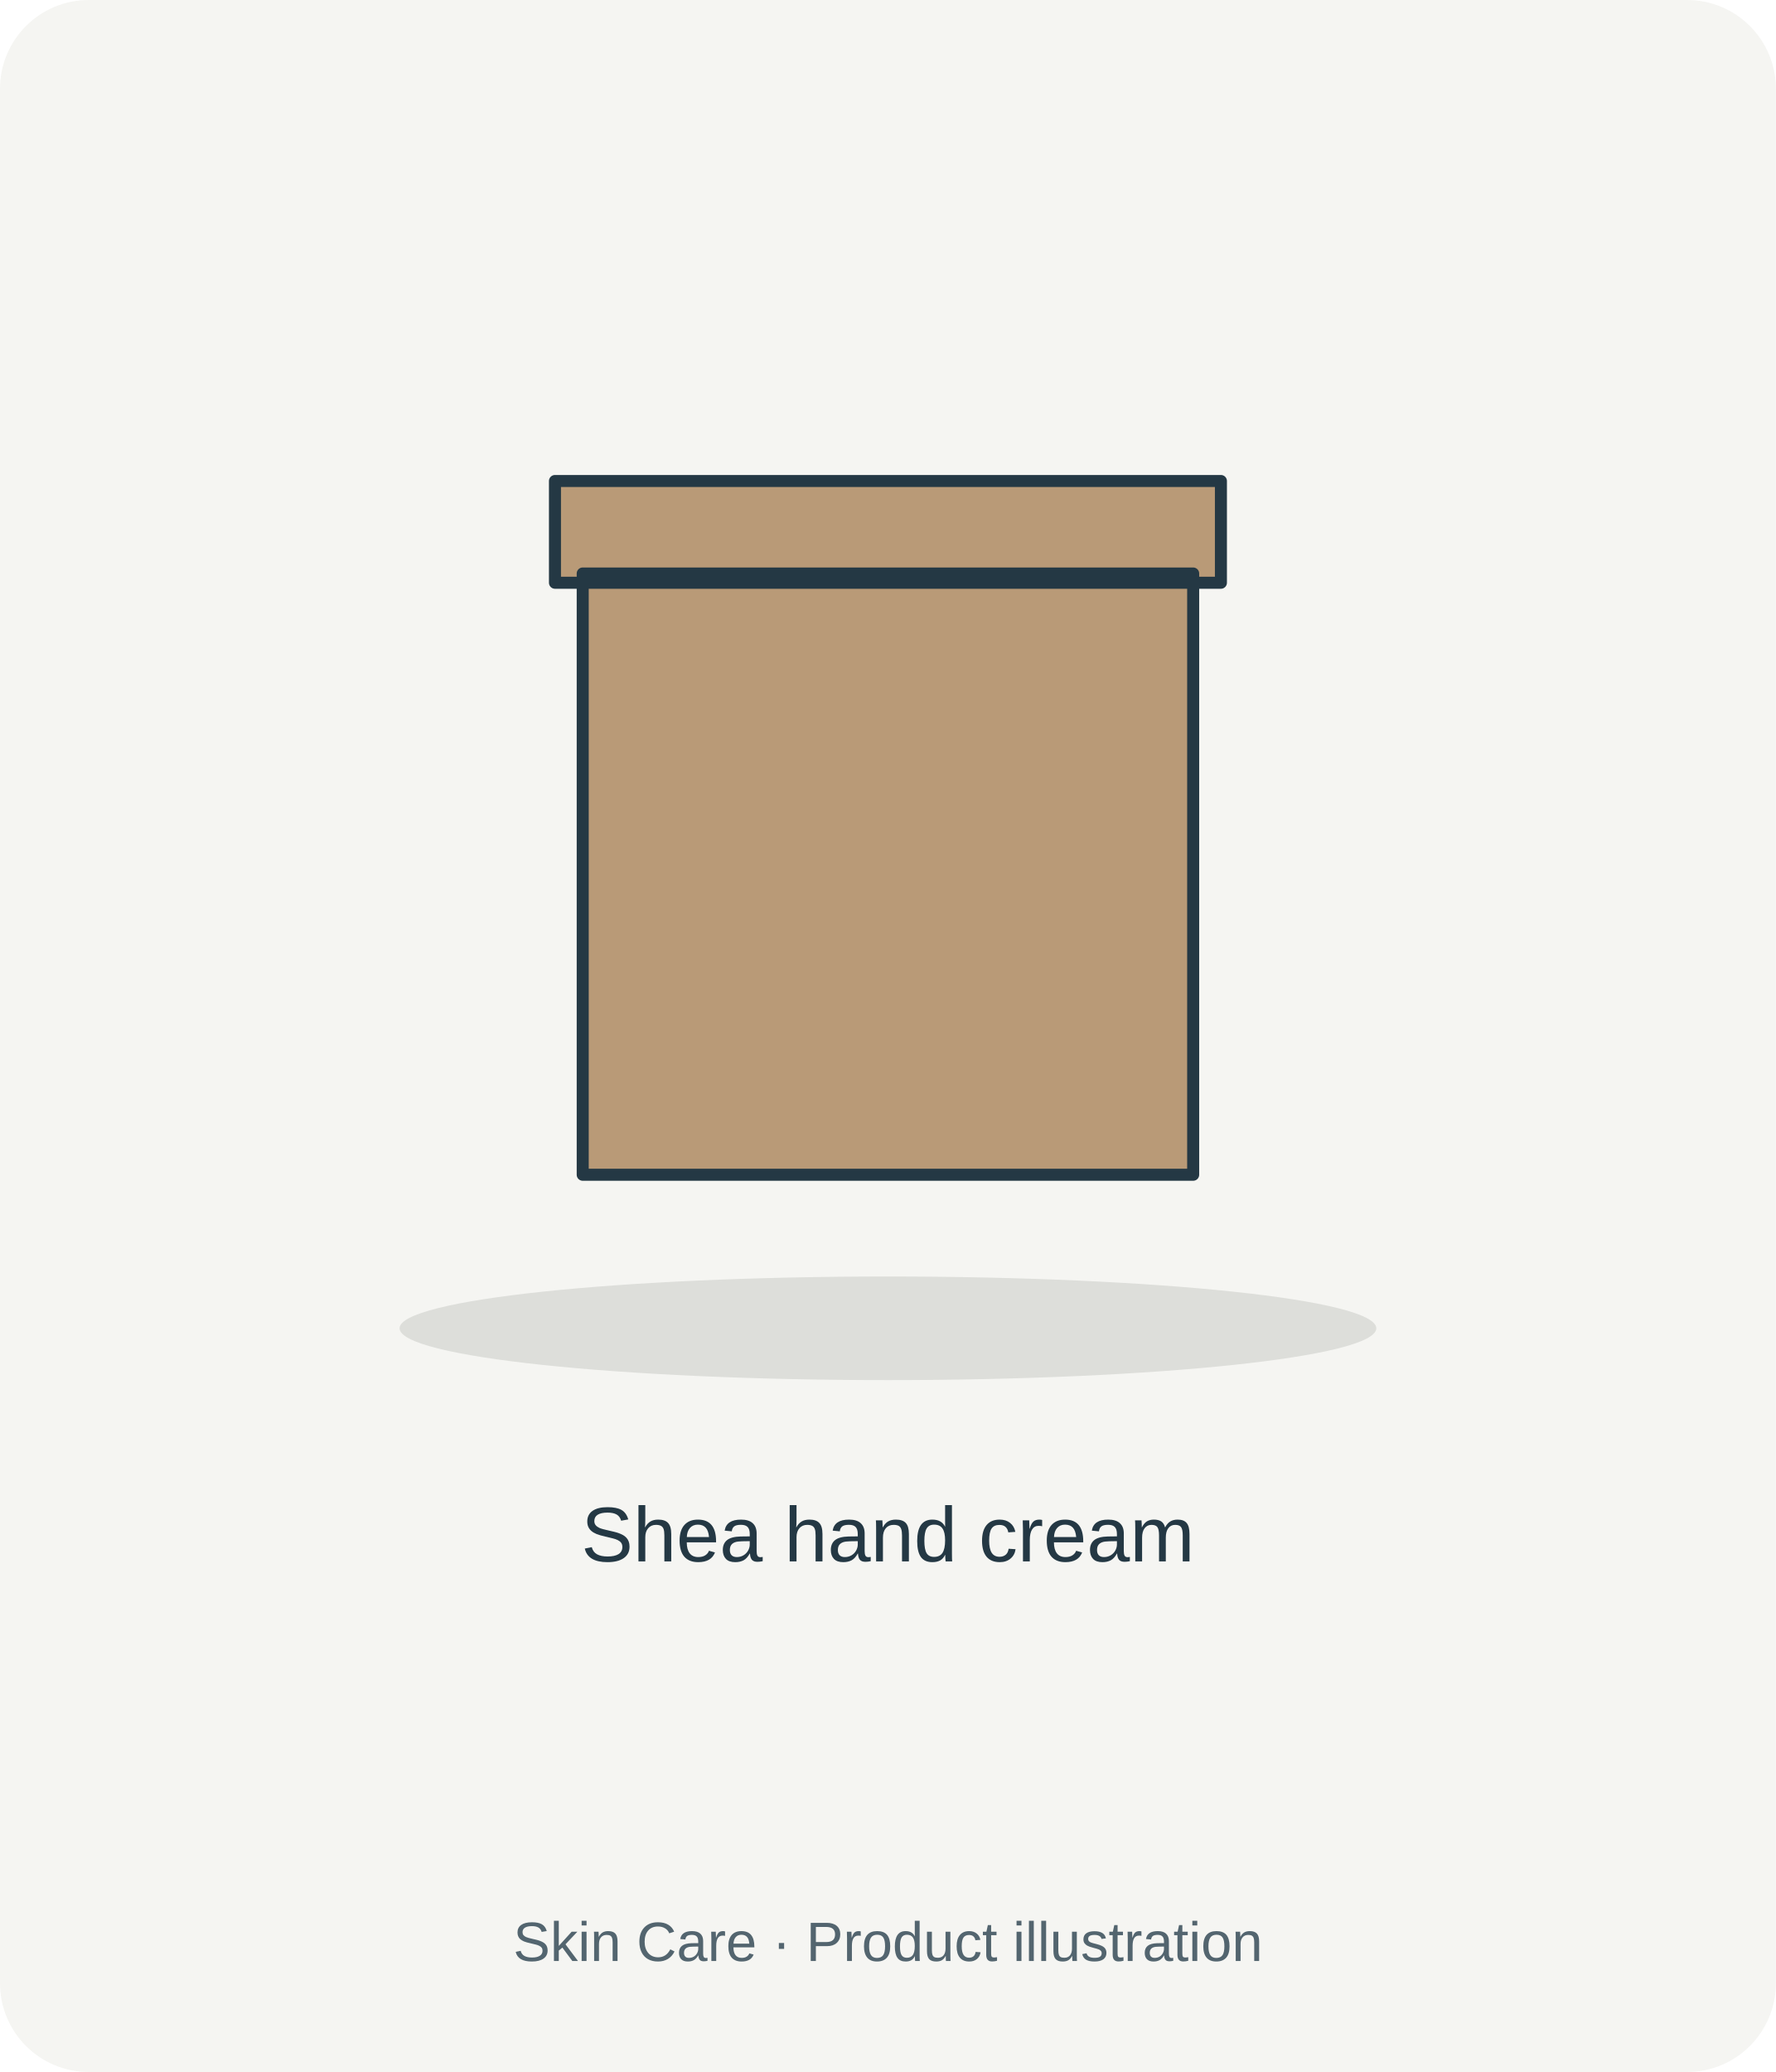
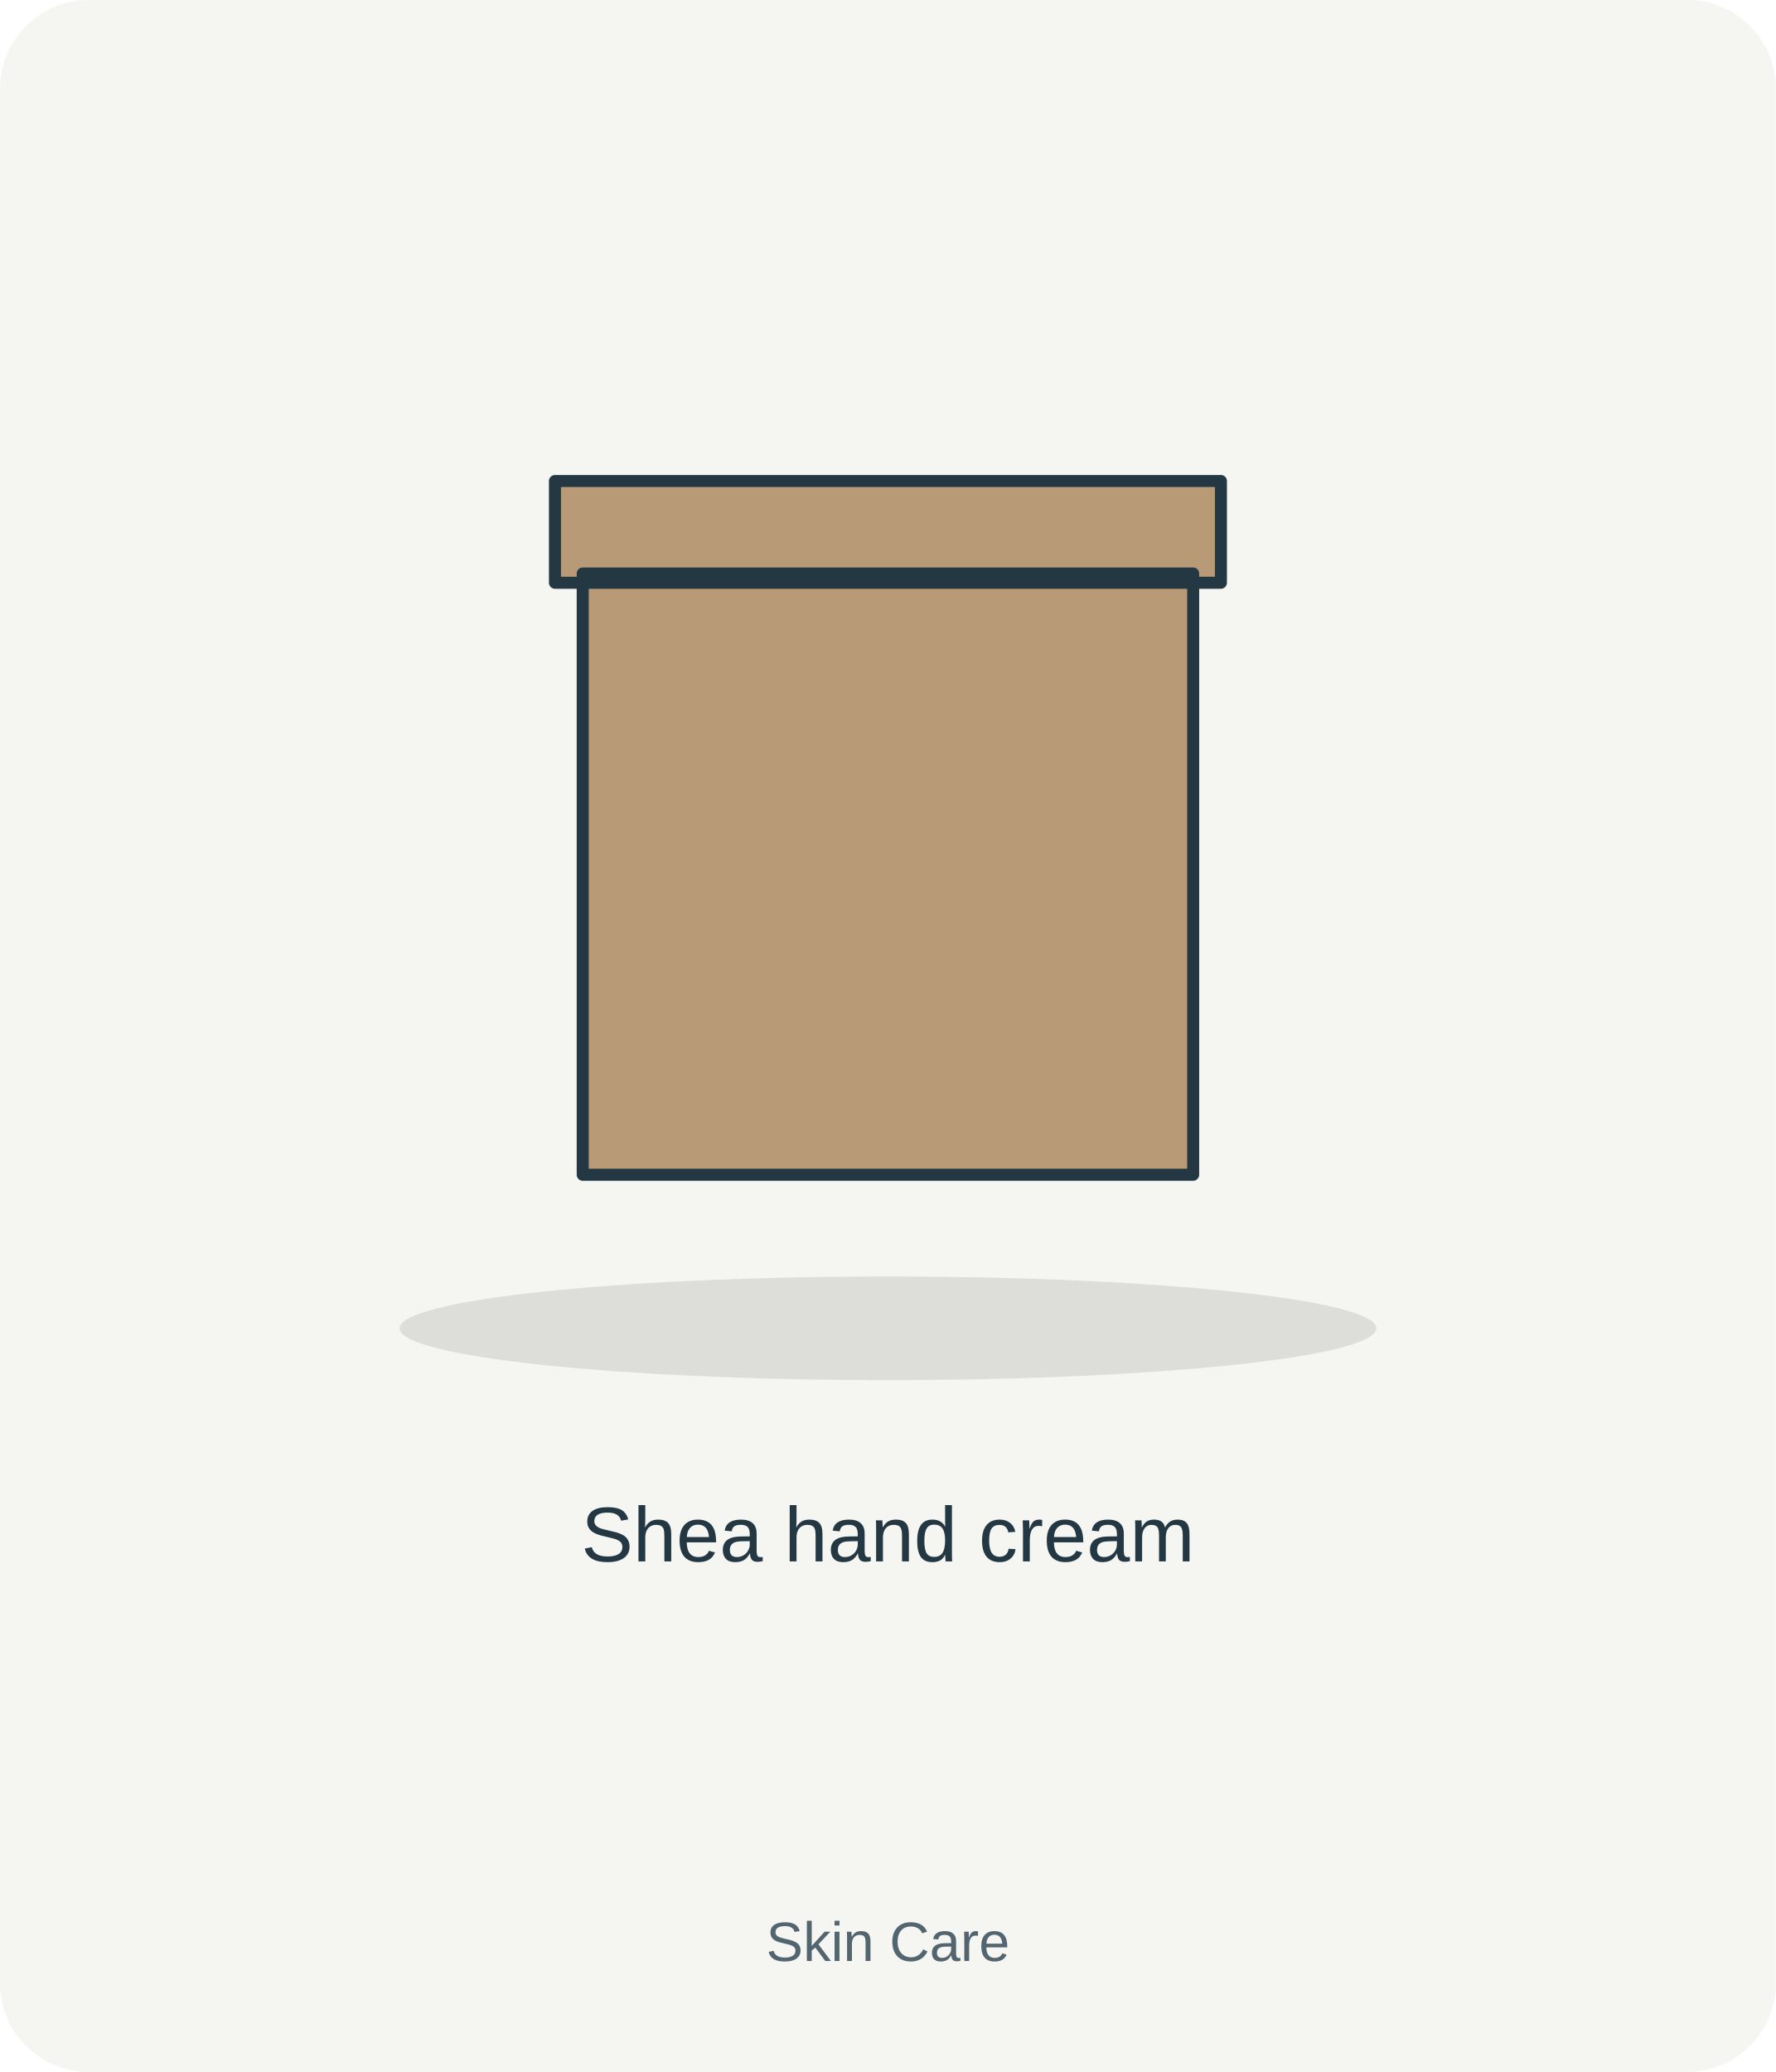
<svg xmlns="http://www.w3.org/2000/svg" width="480" height="560" viewBox="0 0 480 560">
  <rect width="480" height="560" rx="24" fill="#f5f5f2" />
  <ellipse cx="240" cy="359" rx="132" ry="14" fill="#dddeda" />
  <path d="M47 36h66v65H47z M44 26h72v11H44z" transform="translate(40 65) scale(2.5)" fill="#b99a77" stroke="#243844" stroke-width="1.3" stroke-linejoin="round" fill-rule="evenodd" />
  <text x="240" y="422" text-anchor="middle" font-family="Arial,sans-serif" font-size="21" fill="#243844">Shea hand cream</text>
-   <text x="240" y="530" text-anchor="middle" font-family="Arial,sans-serif" font-size="15" fill="#53656f">Skin Care · Product illustration</text>
+   <text x="240" y="530" text-anchor="middle" font-family="Arial,sans-serif" font-size="15" fill="#53656f">Skin Care</text>
</svg>
